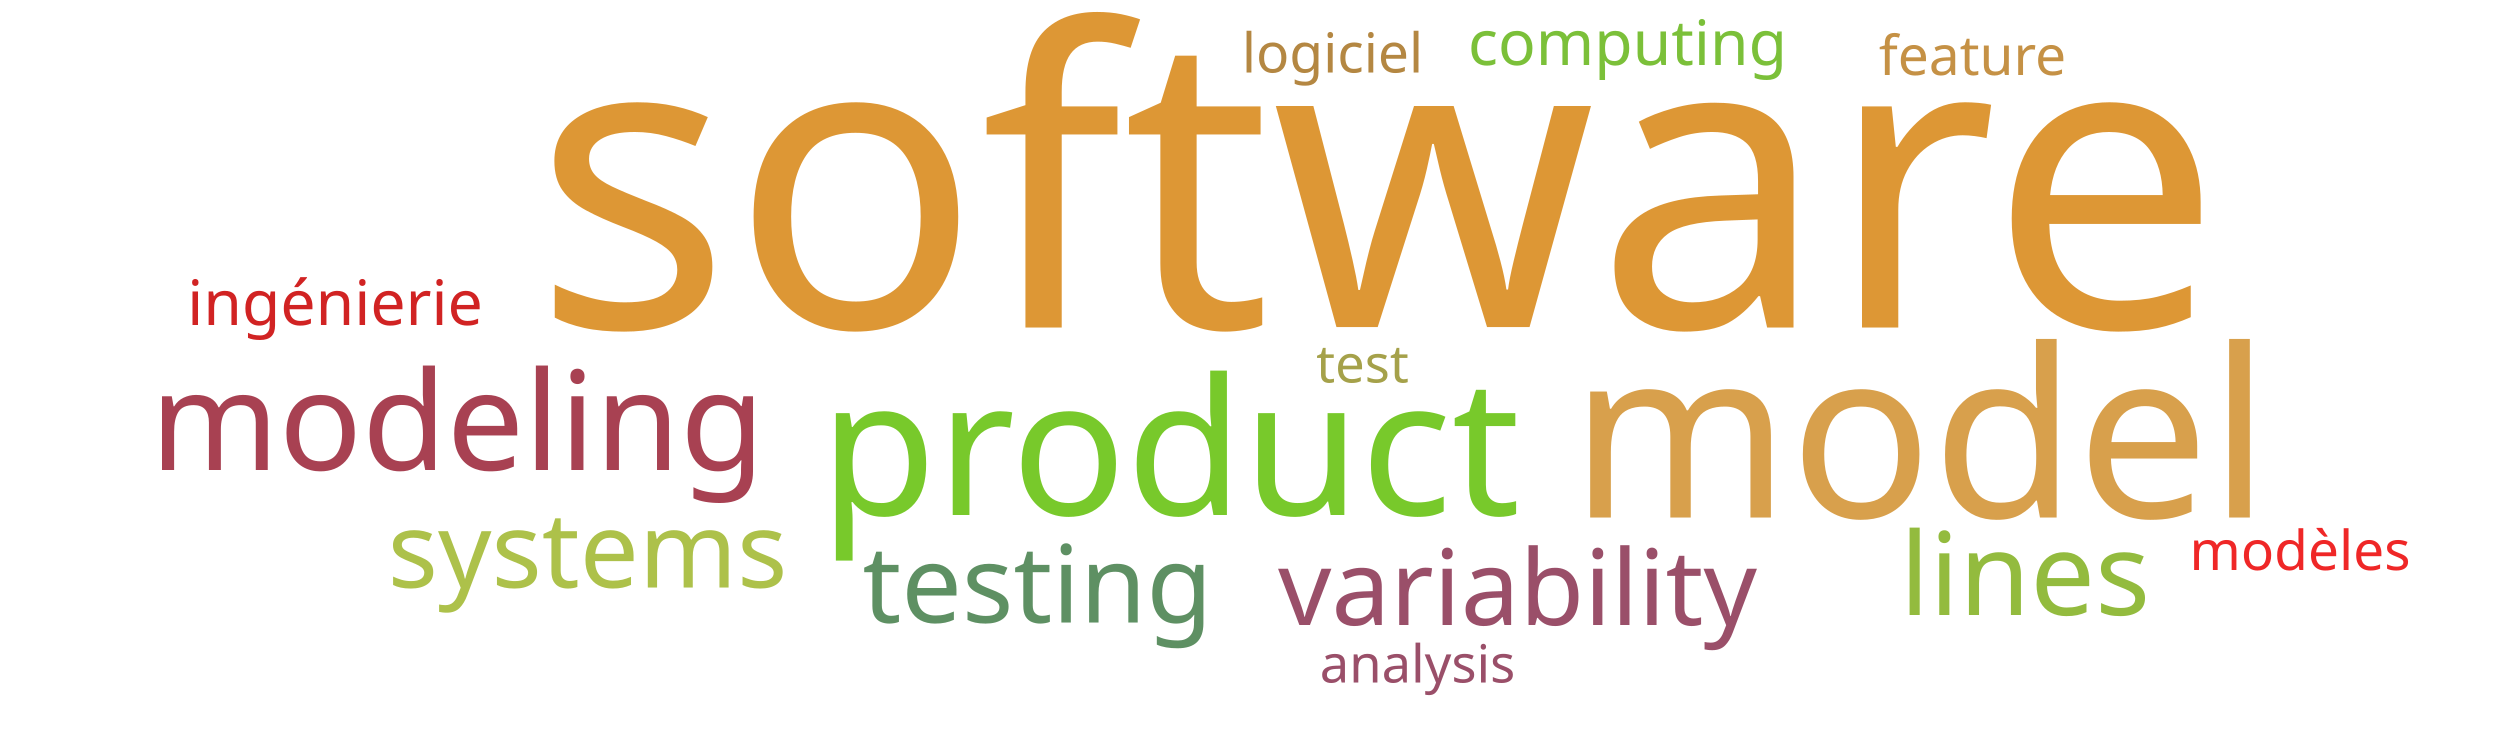
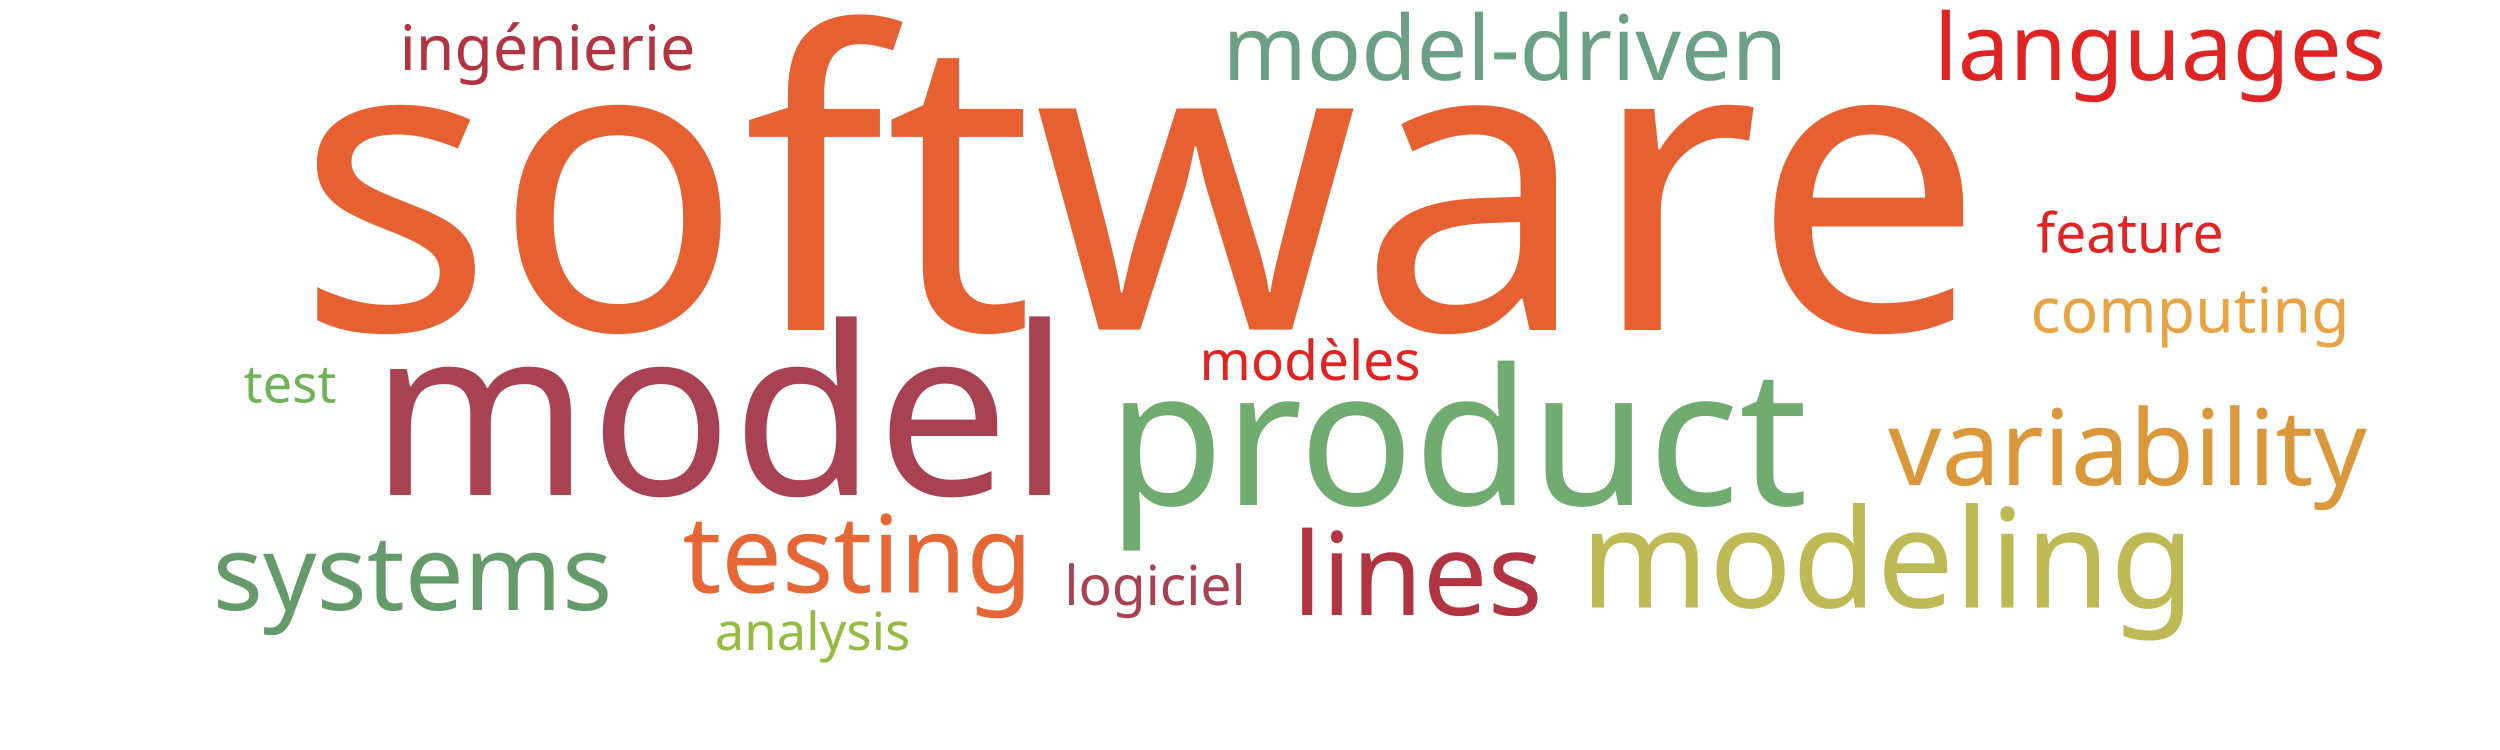
<svg xmlns="http://www.w3.org/2000/svg" width="1000" height="300">
  <g transform="translate(500, 150)">
-     <text text-anchor="middle" style="font-family: Impact; font-size: 165px; fill: #dd9735" transform="translate(51,-19)rotate(0)">software</text>
-     <text text-anchor="middle" style="font-family: Impact; font-size: 94px; fill: #d8a04c" transform="translate(268,57)rotate(0)">model</text>
-     <text text-anchor="middle" style="font-family: Impact; font-size: 76px; fill: #78c92b" transform="translate(-32,56)rotate(0)">product</text>
-     <text text-anchor="middle" style="font-family: Impact; font-size: 55px; fill: #a84152" transform="translate(-317,38)rotate(0)">modeling</text>
-     <text text-anchor="middle" style="font-family: Impact; font-size: 46px; fill: #93bb3e" transform="translate(310,96)rotate(0)">lines</text>
-     <text text-anchor="middle" style="font-family: Impact; font-size: 43px; fill: #5e9063" transform="translate(-85,99)rotate(0)">testing</text>
-     <text text-anchor="middle" style="font-family: Impact; font-size: 42px; fill: #9a4f69" transform="translate(107,100)rotate(0)">variability</text>
-     <text text-anchor="middle" style="font-family: Impact; font-size: 42px; fill: #adc14a" transform="translate(-265,85)rotate(0)">systems</text>
-     <text text-anchor="middle" style="font-family: Impact; font-size: 25px; fill: #7bc039" transform="translate(151,-124)rotate(0)">computing</text>
-     <text text-anchor="middle" style="font-family: Impact; font-size: 25px; fill: #d12323" transform="translate(-366,-20)rotate(0)">ingénierie</text>
-     <text text-anchor="middle" style="font-family: Impact; font-size: 22px; fill: #c59145" transform="translate(289,-120)rotate(0)">feature</text>
-     <text text-anchor="middle" style="font-family: Impact; font-size: 22px; fill: #ef2727" transform="translate(420,78)rotate(0)">modèles</text>
-     <text text-anchor="middle" style="font-family: Impact; font-size: 22px; fill: #b48742" transform="translate(33,-121)rotate(0)">logiciel</text>
-     <text text-anchor="middle" style="font-family: Impact; font-size: 21px; fill: #9a4f69" transform="translate(67,123)rotate(0)">analysis</text>
-     <text text-anchor="middle" style="font-family: Impact; font-size: 21px; fill: #a5a14a" transform="translate(45,3)rotate(0)">test</text>
+     <text text-anchor="middle" style="font-family: Impact; font-size: 165px; fill: #e76032" transform="translate(-44,-18)rotate(0)">software</text>
+     <text text-anchor="middle" style="font-family: Impact; font-size: 94px; fill: #a84152" transform="translate(-212,48)rotate(0)">model</text>
+     <text text-anchor="middle" style="font-family: Impact; font-size: 76px; fill: #70ac6f" transform="translate(83,52)rotate(0)">product</text>
+     <text text-anchor="middle" style="font-family: Impact; font-size: 55px; fill: #bdb954" transform="translate(255,93)rotate(0)">modeling</text>
+     <text text-anchor="middle" style="font-family: Impact; font-size: 46px; fill: #b23440" transform="translate(67,96)rotate(0)">lines</text>
+     <text text-anchor="middle" style="font-family: Impact; font-size: 43px; fill: #e76635" transform="translate(-157,87)rotate(0)">testing</text>
+     <text text-anchor="middle" style="font-family: Impact; font-size: 42px; fill: #da983a" transform="translate(351,44)rotate(0)">variability</text>
+     <text text-anchor="middle" style="font-family: Impact; font-size: 42px; fill: #659b6b" transform="translate(-335,94)rotate(0)">systems</text>
+     <text text-anchor="middle" style="font-family: Impact; font-size: 37px; fill: #e02424" transform="translate(364,-118)rotate(0)">languages</text>
+     <text text-anchor="middle" style="font-family: Impact; font-size: 36px; fill: #6ba083" transform="translate(102,-118)rotate(0)">model-driven</text>
+     <text text-anchor="middle" style="font-family: Impact; font-size: 25px; fill: #e8a444" transform="translate(376,-17)rotate(0)">computing</text>
+     <text text-anchor="middle" style="font-family: Impact; font-size: 25px; fill: #b23440" transform="translate(-281,-122)rotate(0)">ingénierie</text>
+     <text text-anchor="middle" style="font-family: Impact; font-size: 22px; fill: #e02424" transform="translate(352,-49)rotate(0)">feature</text>
+     <text text-anchor="middle" style="font-family: Impact; font-size: 22px; fill: #e02424" transform="translate(24,2)rotate(0)">modèles</text>
+     <text text-anchor="middle" style="font-family: Impact; font-size: 22px; fill: #a84152" transform="translate(-38,92)rotate(0)">logiciel</text>
+     <text text-anchor="middle" style="font-family: Impact; font-size: 21px; fill: #93bb3e" transform="translate(-175,110)rotate(0)">analysis</text>
+     <text text-anchor="middle" style="font-family: Impact; font-size: 21px; fill: #71b258" transform="translate(-384,11)rotate(0)">test</text>
  </g>
</svg>
